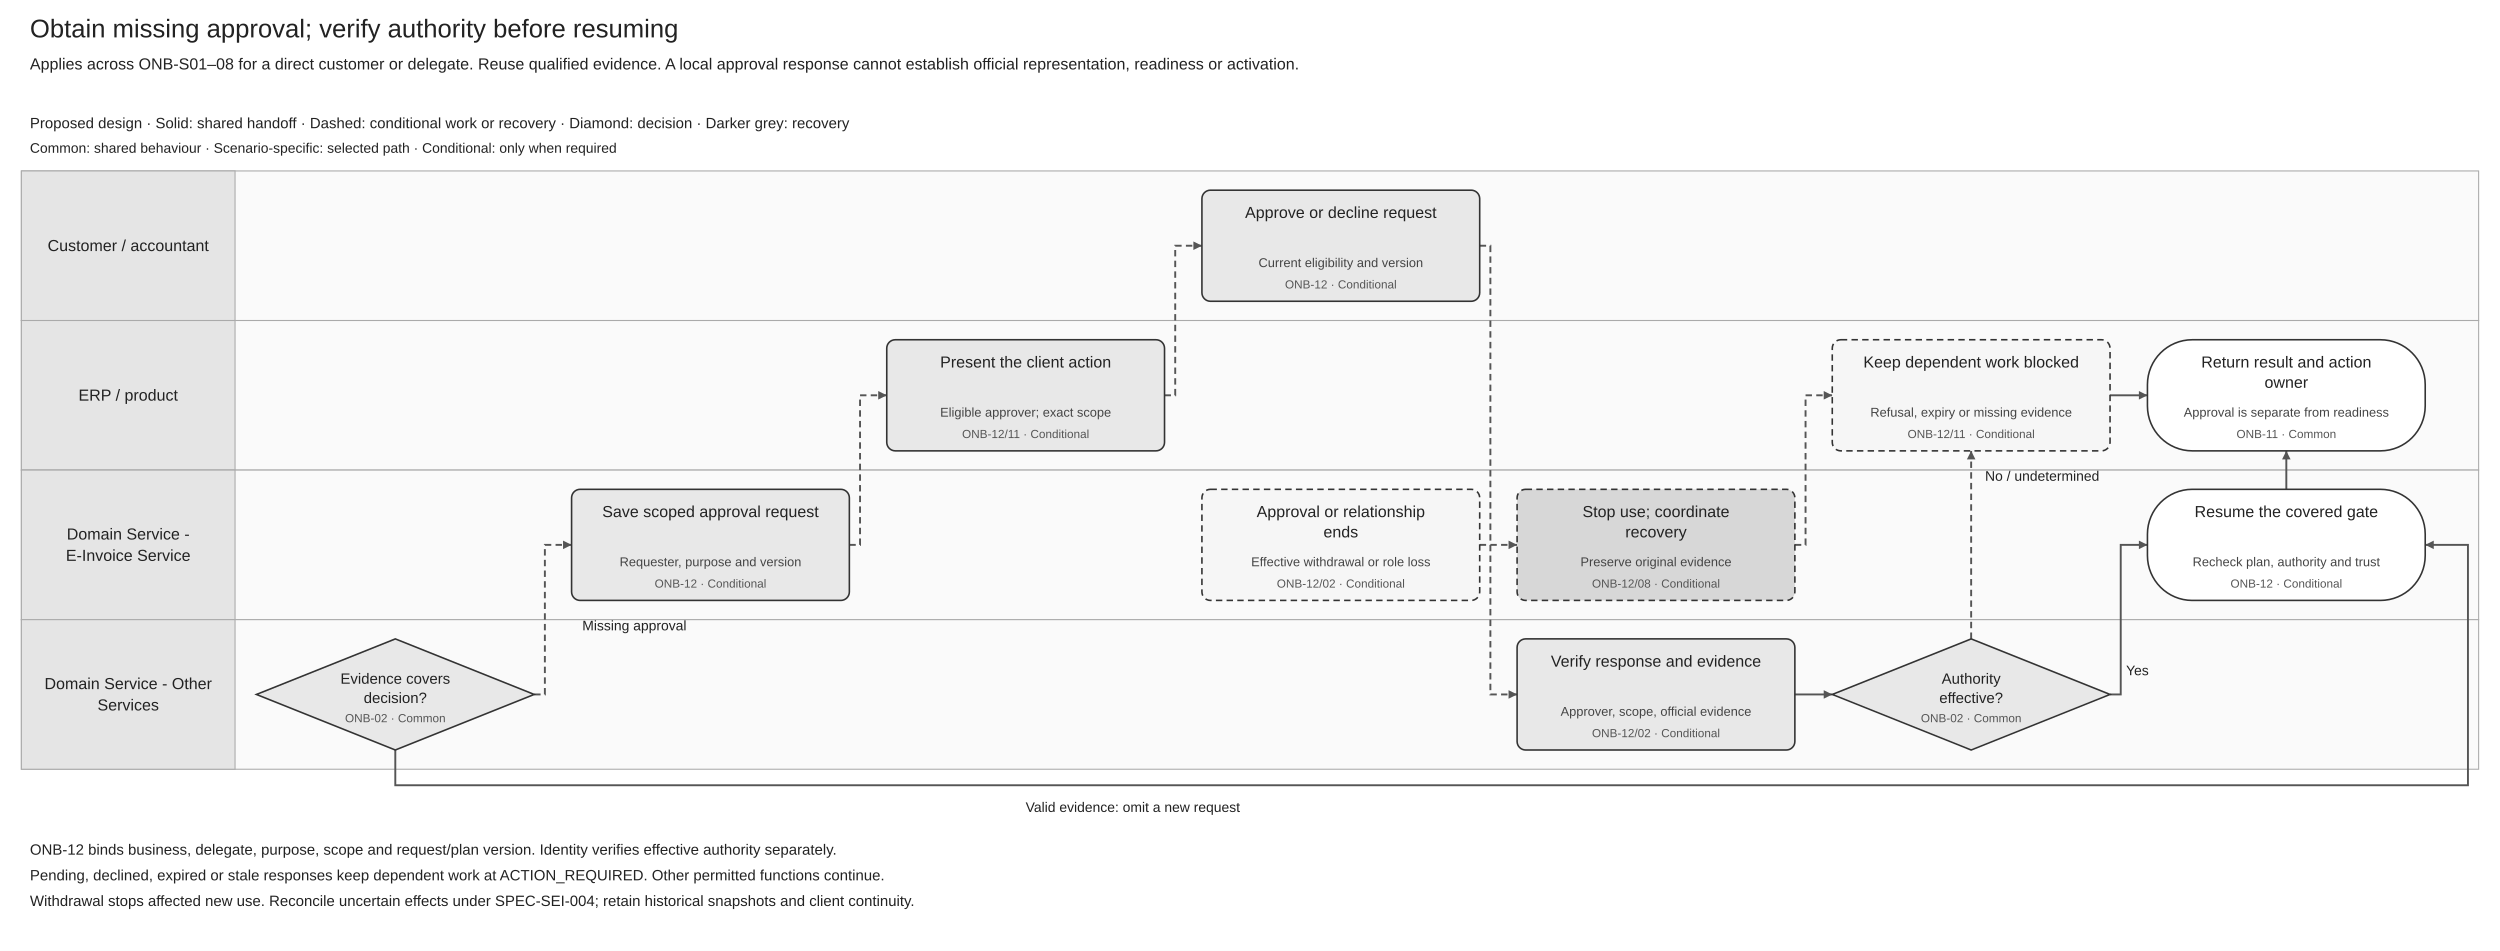
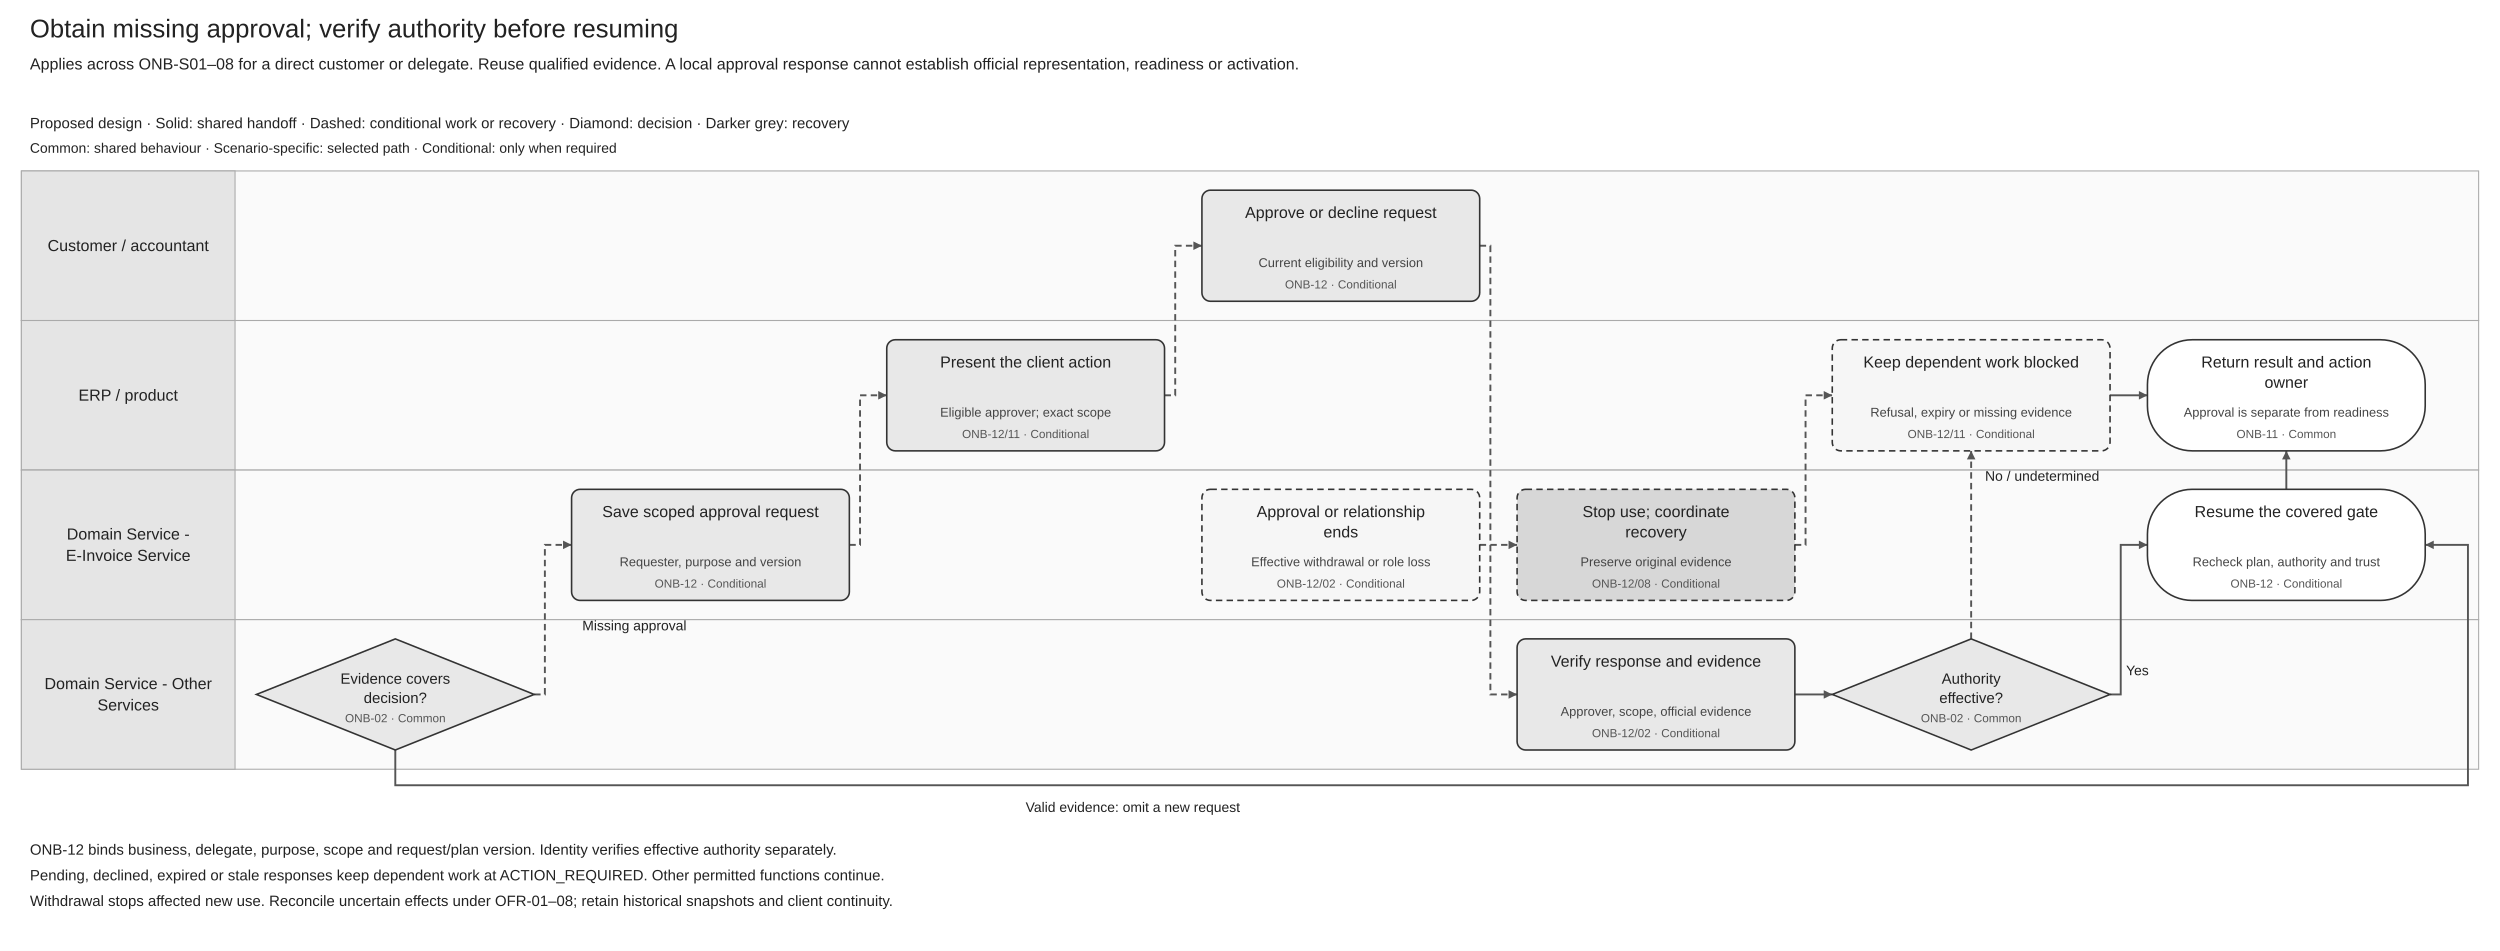
<svg xmlns="http://www.w3.org/2000/svg" width="2340" height="890" viewBox="0 0 2340 890" role="img" aria-label="Obtain missing approval; verify authority before resuming">
  <rect width="2340" height="890" fill="white" />
  <text x="28" y="35" font-family="Arial, sans-serif" font-size="24" text-anchor="start" fill="#222222">Obtain missing approval; verify authority before resuming</text>
  <text x="28" y="65" font-family="Arial, sans-serif" font-size="15" text-anchor="start" fill="#222222">Applies across ONB-S01–08 for a direct customer or delegate. Reuse qualified evidence. A local approval response cannot establish official representation, readiness or activation.</text>
  <text x="28" y="120" font-family="Arial, sans-serif" font-size="14" text-anchor="start" fill="#222222">Proposed design · Solid: shared handoff · Dashed: conditional work or recovery · Diamond: decision · Darker grey: recovery</text>
  <text x="28" y="143" font-family="Arial, sans-serif" font-size="13" text-anchor="start" fill="#222222">Common: shared behaviour · Scenario-specific: selected path · Conditional: only when required</text>
  <rect x="20" y="160" width="2300" height="140" fill="#fafafa" stroke="#aaaaaa" />
  <rect x="20" y="160" width="200" height="140" fill="#e5e5e5" stroke="#aaaaaa" />
  <text x="120" y="235" font-family="Arial, sans-serif" font-size="15" text-anchor="middle" fill="#222222">Customer / accountant</text>
  <rect x="20" y="300" width="2300" height="140" fill="#fafafa" stroke="#aaaaaa" />
  <rect x="20" y="300" width="200" height="140" fill="#e5e5e5" stroke="#aaaaaa" />
  <text x="120" y="375" font-family="Arial, sans-serif" font-size="15" text-anchor="middle" fill="#222222">ERP / product</text>
  <rect x="20" y="440" width="2300" height="140" fill="#fafafa" stroke="#aaaaaa" />
  <rect x="20" y="440" width="200" height="140" fill="#e5e5e5" stroke="#aaaaaa" />
  <text x="120" y="505" font-family="Arial, sans-serif" font-size="15" text-anchor="middle" fill="#222222">Domain Service -</text>
  <text x="120" y="525" font-family="Arial, sans-serif" font-size="15" text-anchor="middle" fill="#222222">E-Invoice Service</text>
  <rect x="20" y="580" width="2300" height="140" fill="#fafafa" stroke="#aaaaaa" />
  <rect x="20" y="580" width="200" height="140" fill="#e5e5e5" stroke="#aaaaaa" />
  <text x="120" y="645" font-family="Arial, sans-serif" font-size="15" text-anchor="middle" fill="#222222">Domain Service - Other</text>
  <text x="120" y="665" font-family="Arial, sans-serif" font-size="15" text-anchor="middle" fill="#222222">Services</text>
  <path d="M 500,650 L 510,650 L 510,510 L 535,510" fill="none" stroke="#555555" stroke-width="1.8" stroke-dasharray="6 4" />
  <path d="M 535,510.0 L 527.0,506.0 L 527.0,514.0 Z" fill="#555555" />
  <path d="M 370,702 L 370,735 L 2310,735 L 2310,510 L 2270,510" fill="none" stroke="#555555" stroke-width="1.8" />
  <path d="M 2270,510 L 2278.0,514.0 L 2278.0,506.0 Z" fill="#555555" />
  <path d="M 795,510 L 805,510 L 805,370 L 830,370" fill="none" stroke="#555555" stroke-width="1.8" stroke-dasharray="6 4" />
  <path d="M 830,370.0 L 822.0,366.0 L 822.0,374.0 Z" fill="#555555" />
  <path d="M 1090,370 L 1100,370 L 1100,230 L 1125,230" fill="none" stroke="#555555" stroke-width="1.8" stroke-dasharray="6 4" />
  <path d="M 1125,230.0 L 1117.0,226.0 L 1117.0,234.0 Z" fill="#555555" />
  <path d="M 1385,230 L 1395,230 L 1395,650 L 1420,650" fill="none" stroke="#555555" stroke-width="1.8" stroke-dasharray="6 4" />
  <path d="M 1420,650.0 L 1412.0,646.0 L 1412.0,654.0 Z" fill="#555555" />
  <path d="M 1680,650 L 1715,650" fill="none" stroke="#555555" stroke-width="1.8" />
  <path d="M 1715,650.0 L 1707.0,646.0 L 1707.0,654.0 Z" fill="#555555" />
  <path d="M 1975,650 L 1985,650 L 1985,510 L 2010,510" fill="none" stroke="#555555" stroke-width="1.8" />
  <path d="M 2010,510.0 L 2002.0,506.0 L 2002.0,514.0 Z" fill="#555555" />
  <path d="M 1845,598 L 1845,422" fill="none" stroke="#555555" stroke-width="1.8" stroke-dasharray="6 4" />
  <path d="M 1845.0,422 L 1841.0,430.0 L 1849.0,430.0 Z" fill="#555555" />
  <path d="M 2140,458 L 2140,422" fill="none" stroke="#555555" stroke-width="1.8" />
  <path d="M 2140.0,422 L 2136.0,430.0 L 2144.0,430.0 Z" fill="#555555" />
  <path d="M 1975,370 L 2010,370" fill="none" stroke="#555555" stroke-width="1.8" />
  <path d="M 2010,370.0 L 2002.0,366.0 L 2002.0,374.0 Z" fill="#555555" />
  <path d="M 1385,510 L 1420,510" fill="none" stroke="#555555" stroke-width="1.8" stroke-dasharray="6 4" />
  <path d="M 1420,510.0 L 1412.0,506.0 L 1412.0,514.0 Z" fill="#555555" />
  <path d="M 1680,510 L 1690,510 L 1690,370 L 1715,370" fill="none" stroke="#555555" stroke-width="1.8" stroke-dasharray="6 4" />
  <path d="M 1715,370.0 L 1707.0,366.0 L 1707.0,374.0 Z" fill="#555555" />
  <a href="../../specs/SPEC-SEI-002-onboarding-solution-specification.md" aria-label="ONB-02 Evidence covers decision?">
    <path d="M 370.0,598 L 500,650.0 L 370.0,702 L 240,650.0 Z" fill="#e8e8e8" stroke="#333333" stroke-width="1.5" />
    <text x="370.0" y="640" font-family="Arial, sans-serif" font-size="14" text-anchor="middle" fill="#222222">Evidence covers</text>
    <text x="370.0" y="658" font-family="Arial, sans-serif" font-size="14" text-anchor="middle" fill="#222222">decision?</text>
    <text x="370.0" y="676" font-family="Arial, sans-serif" font-size="11" text-anchor="middle" fill="#555555">ONB-02 · Common</text>
  </a>
  <a href="../../specs/SPEC-SEI-002-onboarding-solution-specification.md" aria-label="ONB-12 Save scoped approval request">
    <rect x="535" y="458" width="260" height="104" rx="8" fill="#e8e8e8" stroke="#333333" stroke-width="1.5" />
    <text x="665.0" y="484" font-family="Arial, sans-serif" font-size="15" text-anchor="middle" fill="#222222">Save scoped approval request</text>
    <text x="665.0" y="530" font-family="Arial, sans-serif" font-size="12" text-anchor="middle" fill="#444444">Requester, purpose and version</text>
    <text x="665.0" y="550" font-family="Arial, sans-serif" font-size="11" text-anchor="middle" fill="#555555">ONB-12 · Conditional</text>
  </a>
  <a href="../../specs/SPEC-SEI-002-onboarding-solution-specification.md" aria-label="ONB-12/11 Present the client action">
    <rect x="830" y="318" width="260" height="104" rx="8" fill="#e8e8e8" stroke="#333333" stroke-width="1.5" />
    <text x="960.0" y="344" font-family="Arial, sans-serif" font-size="15" text-anchor="middle" fill="#222222">Present the client action</text>
    <text x="960.0" y="390" font-family="Arial, sans-serif" font-size="12" text-anchor="middle" fill="#444444">Eligible approver; exact scope</text>
    <text x="960.0" y="410" font-family="Arial, sans-serif" font-size="11" text-anchor="middle" fill="#555555">ONB-12/11 · Conditional</text>
  </a>
  <a href="../../specs/SPEC-SEI-002-onboarding-solution-specification.md" aria-label="ONB-12 Approve or decline request">
    <rect x="1125" y="178" width="260" height="104" rx="8" fill="#e8e8e8" stroke="#333333" stroke-width="1.5" />
    <text x="1255.0" y="204" font-family="Arial, sans-serif" font-size="15" text-anchor="middle" fill="#222222">Approve or decline request</text>
    <text x="1255.0" y="250" font-family="Arial, sans-serif" font-size="12" text-anchor="middle" fill="#444444">Current eligibility and version</text>
    <text x="1255.0" y="270" font-family="Arial, sans-serif" font-size="11" text-anchor="middle" fill="#555555">ONB-12 · Conditional</text>
  </a>
  <a href="../../specs/SPEC-SEI-002-onboarding-solution-specification.md" aria-label="ONB-12/02 Verify response and evidence">
    <rect x="1420" y="598" width="260" height="104" rx="8" fill="#e8e8e8" stroke="#333333" stroke-width="1.5" />
    <text x="1550.0" y="624" font-family="Arial, sans-serif" font-size="15" text-anchor="middle" fill="#222222">Verify response and evidence</text>
    <text x="1550.0" y="670" font-family="Arial, sans-serif" font-size="12" text-anchor="middle" fill="#444444">Approver, scope, official evidence</text>
    <text x="1550.0" y="690" font-family="Arial, sans-serif" font-size="11" text-anchor="middle" fill="#555555">ONB-12/02 · Conditional</text>
  </a>
  <a href="../../specs/SPEC-SEI-002-onboarding-solution-specification.md" aria-label="ONB-02 Authority effective?">
    <path d="M 1845.0,598 L 1975,650.0 L 1845.0,702 L 1715,650.0 Z" fill="#e8e8e8" stroke="#333333" stroke-width="1.5" />
    <text x="1845.0" y="640" font-family="Arial, sans-serif" font-size="14" text-anchor="middle" fill="#222222">Authority</text>
    <text x="1845.0" y="658" font-family="Arial, sans-serif" font-size="14" text-anchor="middle" fill="#222222">effective?</text>
    <text x="1845.0" y="676" font-family="Arial, sans-serif" font-size="11" text-anchor="middle" fill="#555555">ONB-02 · Common</text>
  </a>
  <a href="../../specs/SPEC-SEI-002-onboarding-solution-specification.md" aria-label="ONB-12 Resume the covered gate">
    <rect x="2010" y="458" width="260" height="104" rx="42" fill="#ffffff" stroke="#333333" stroke-width="1.5" />
    <text x="2140.0" y="484" font-family="Arial, sans-serif" font-size="15" text-anchor="middle" fill="#222222">Resume the covered gate</text>
    <text x="2140.0" y="530" font-family="Arial, sans-serif" font-size="12" text-anchor="middle" fill="#444444">Recheck plan, authority and trust</text>
    <text x="2140.0" y="550" font-family="Arial, sans-serif" font-size="11" text-anchor="middle" fill="#555555">ONB-12 · Conditional</text>
  </a>
  <a href="../../specs/SPEC-SEI-002-onboarding-solution-specification.md" aria-label="ONB-12/11 Keep dependent work blocked">
    <rect x="1715" y="318" width="260" height="104" rx="8" fill="#f6f6f6" stroke="#333333" stroke-width="1.5" stroke-dasharray="6 4" />
    <text x="1845.0" y="344" font-family="Arial, sans-serif" font-size="15" text-anchor="middle" fill="#222222">Keep dependent work blocked</text>
    <text x="1845.0" y="390" font-family="Arial, sans-serif" font-size="12" text-anchor="middle" fill="#444444">Refusal, expiry or missing evidence</text>
    <text x="1845.0" y="410" font-family="Arial, sans-serif" font-size="11" text-anchor="middle" fill="#555555">ONB-12/11 · Conditional</text>
  </a>
  <a href="../../specs/SPEC-SEI-002-onboarding-solution-specification.md" aria-label="ONB-11 Return result and action owner">
    <rect x="2010" y="318" width="260" height="104" rx="42" fill="#ffffff" stroke="#333333" stroke-width="1.5" />
    <text x="2140.0" y="344" font-family="Arial, sans-serif" font-size="15" text-anchor="middle" fill="#222222">Return result and action</text>
    <text x="2140.0" y="363" font-family="Arial, sans-serif" font-size="15" text-anchor="middle" fill="#222222">owner</text>
    <text x="2140.0" y="390" font-family="Arial, sans-serif" font-size="12" text-anchor="middle" fill="#444444">Approval is separate from readiness</text>
    <text x="2140.0" y="410" font-family="Arial, sans-serif" font-size="11" text-anchor="middle" fill="#555555">ONB-11 · Common</text>
  </a>
  <a href="../../specs/SPEC-SEI-002-onboarding-solution-specification.md" aria-label="ONB-12/02 Approval or relationship ends">
    <rect x="1125" y="458" width="260" height="104" rx="8" fill="#f6f6f6" stroke="#333333" stroke-width="1.5" stroke-dasharray="6 4" />
    <text x="1255.0" y="484" font-family="Arial, sans-serif" font-size="15" text-anchor="middle" fill="#222222">Approval or relationship</text>
    <text x="1255.0" y="503" font-family="Arial, sans-serif" font-size="15" text-anchor="middle" fill="#222222">ends</text>
    <text x="1255.0" y="530" font-family="Arial, sans-serif" font-size="12" text-anchor="middle" fill="#444444">Effective withdrawal or role loss</text>
    <text x="1255.0" y="550" font-family="Arial, sans-serif" font-size="11" text-anchor="middle" fill="#555555">ONB-12/02 · Conditional</text>
  </a>
  <a href="../../specs/SPEC-SEI-002-onboarding-solution-specification.md" aria-label="ONB-12/08 Stop use; coordinate recovery">
    <rect x="1420" y="458" width="260" height="104" rx="8" fill="#d7d7d7" stroke="#333333" stroke-width="1.5" stroke-dasharray="6 4" />
    <text x="1550.0" y="484" font-family="Arial, sans-serif" font-size="15" text-anchor="middle" fill="#222222">Stop use; coordinate</text>
    <text x="1550.0" y="503" font-family="Arial, sans-serif" font-size="15" text-anchor="middle" fill="#222222">recovery</text>
    <text x="1550.0" y="530" font-family="Arial, sans-serif" font-size="12" text-anchor="middle" fill="#444444">Preserve original evidence</text>
    <text x="1550.0" y="550" font-family="Arial, sans-serif" font-size="11" text-anchor="middle" fill="#555555">ONB-12/08 · Conditional</text>
  </a>
  <text x="545" y="590" font-family="Arial, sans-serif" font-size="13" text-anchor="start" fill="#222222">Missing approval</text>
  <text x="960" y="760" font-family="Arial, sans-serif" font-size="13" text-anchor="start" fill="#222222">Valid evidence: omit a new request</text>
  <text x="1990" y="632" font-family="Arial, sans-serif" font-size="13" text-anchor="start" fill="#222222">Yes</text>
  <text x="1858" y="450" font-family="Arial, sans-serif" font-size="13" text-anchor="start" fill="#222222">No / undetermined</text>
  <text x="28" y="800" font-family="Arial, sans-serif" font-size="14" text-anchor="start" fill="#222222">ONB-12 binds business, delegate, purpose, scope and request/plan version. Identity verifies effective authority separately.</text>
  <text x="28" y="824" font-family="Arial, sans-serif" font-size="14" text-anchor="start" fill="#222222">Pending, declined, expired or stale responses keep dependent work at ACTION_REQUIRED. Other permitted functions continue.</text>
-   <text x="28" y="848" font-family="Arial, sans-serif" font-size="14" text-anchor="start" fill="#222222">Withdrawal stops affected new use. Reconcile uncertain effects under SPEC-SEI-004; retain historical snapshots and client continuity.</text>
+   <text x="28" y="848" font-family="Arial, sans-serif" font-size="14" text-anchor="start" fill="#222222">Withdrawal stops affected new use. Reconcile uncertain effects under OFR-01–08; retain historical snapshots and client continuity.</text>
</svg>
